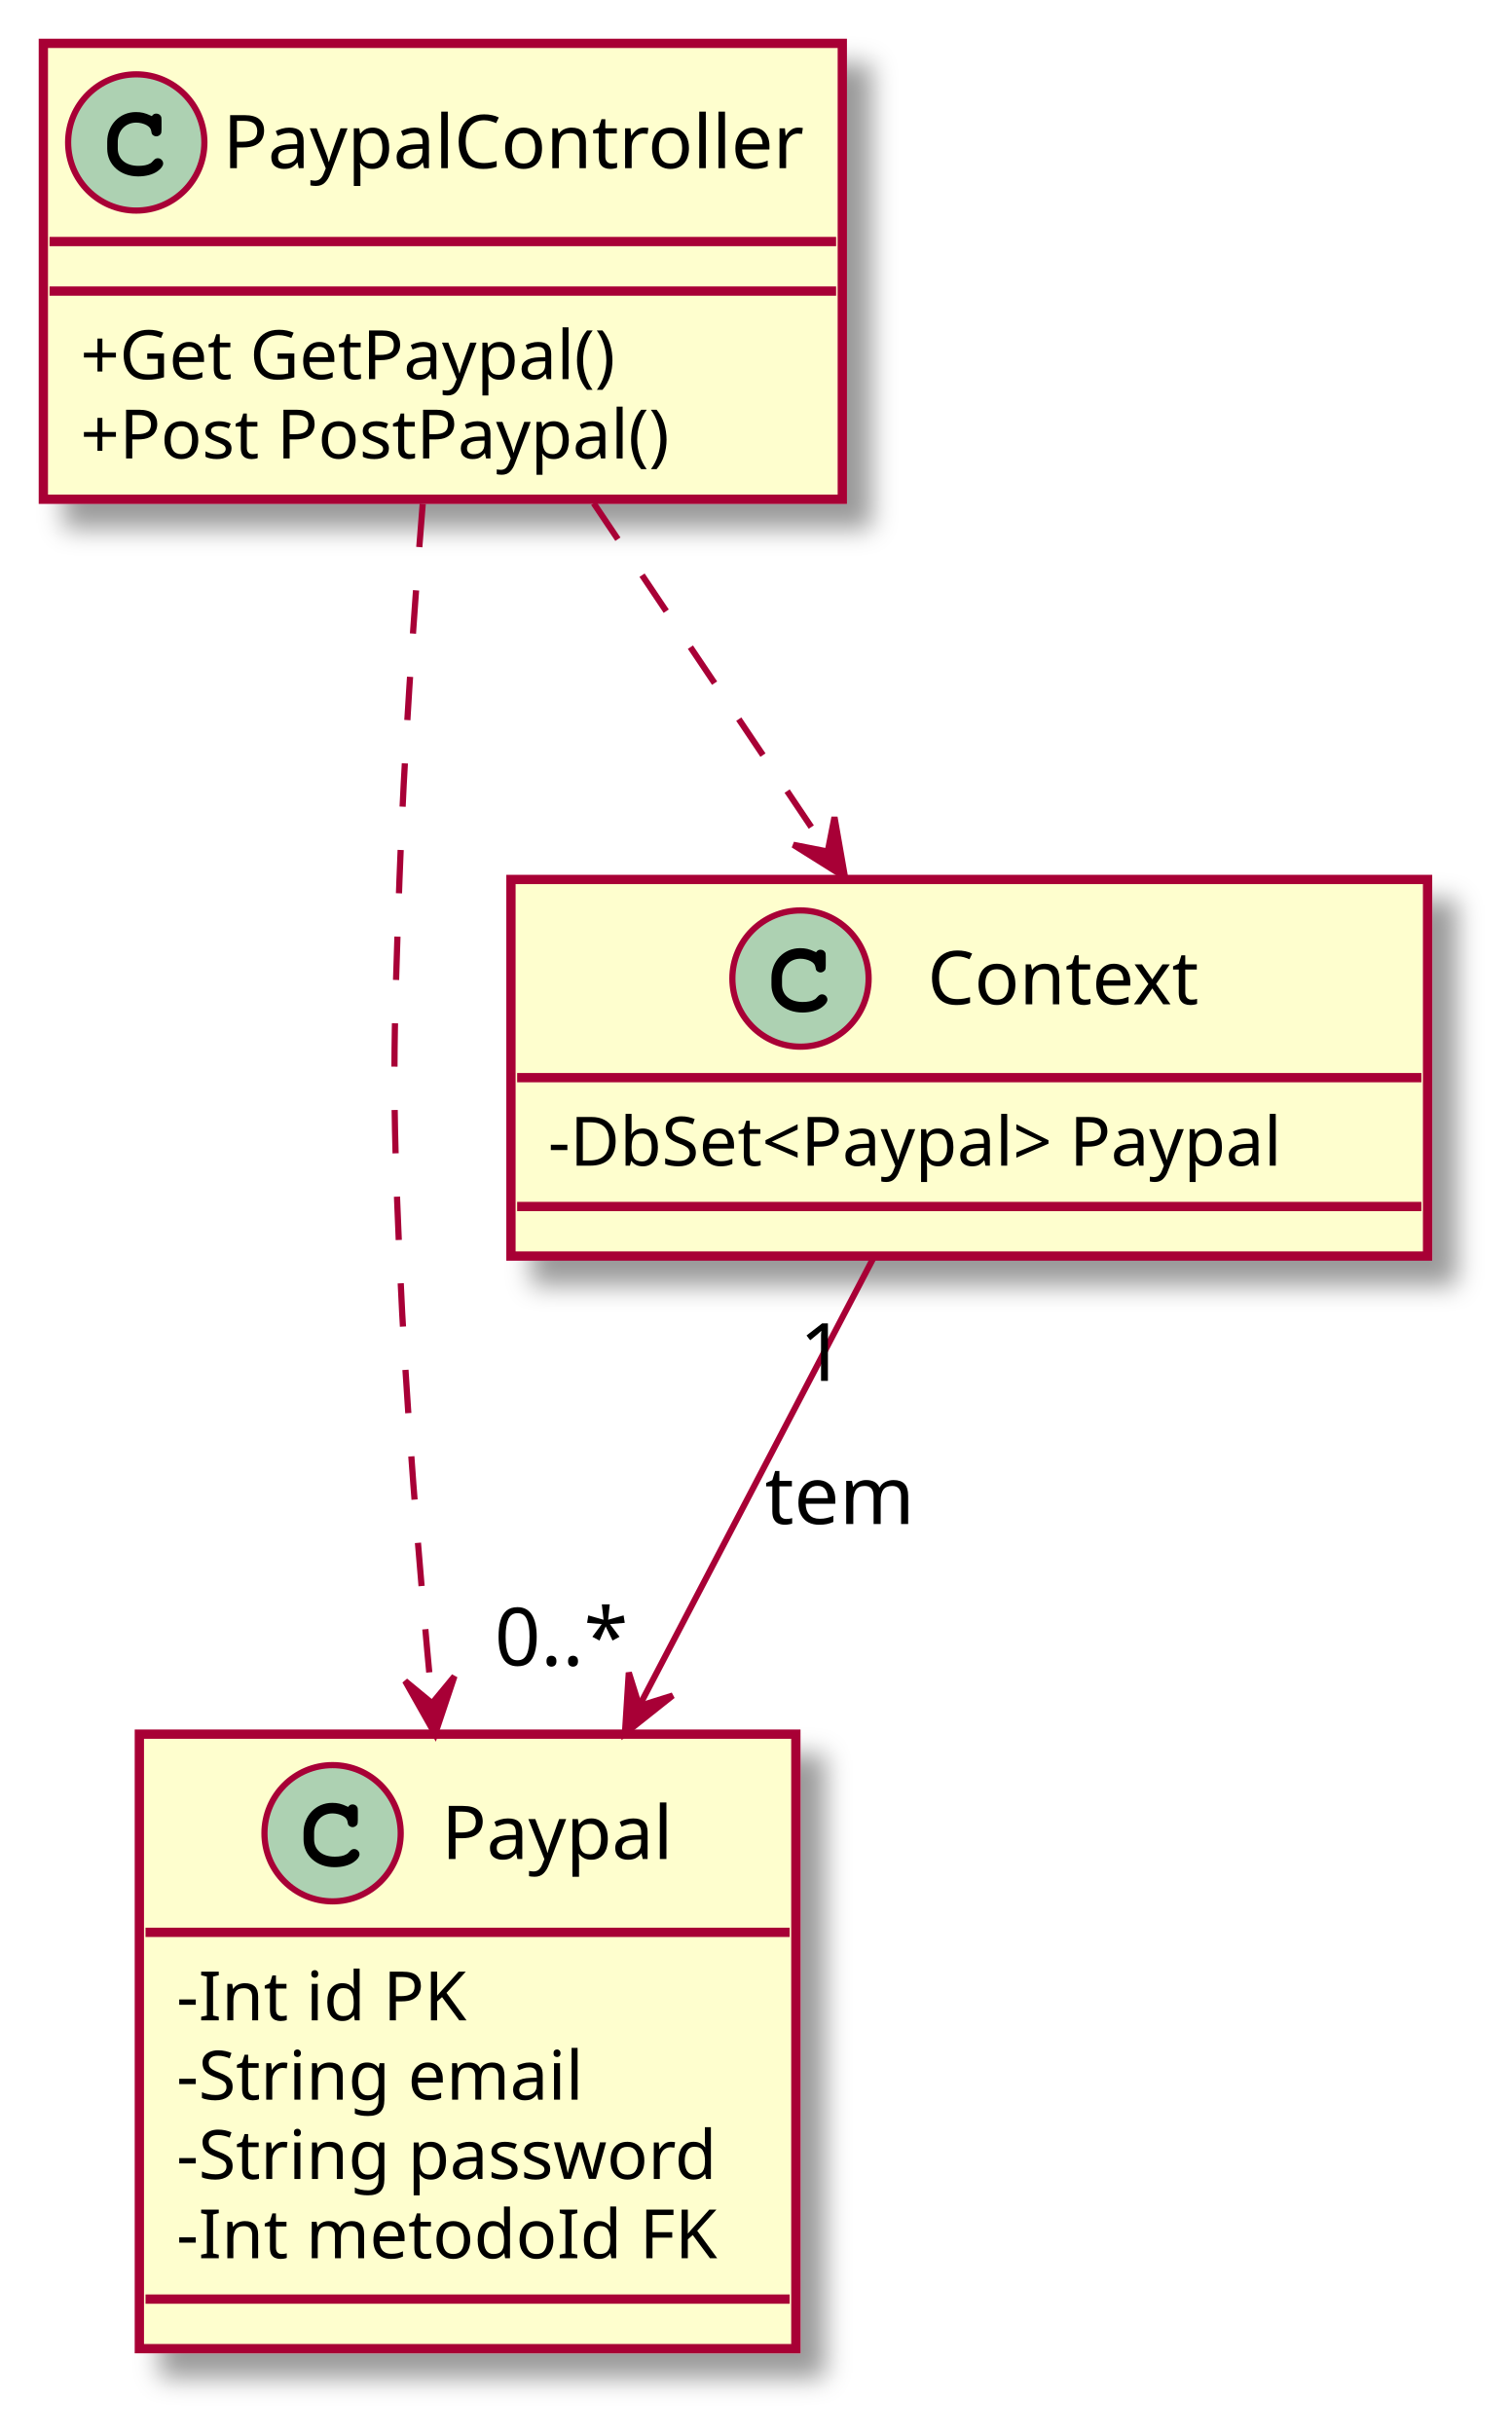
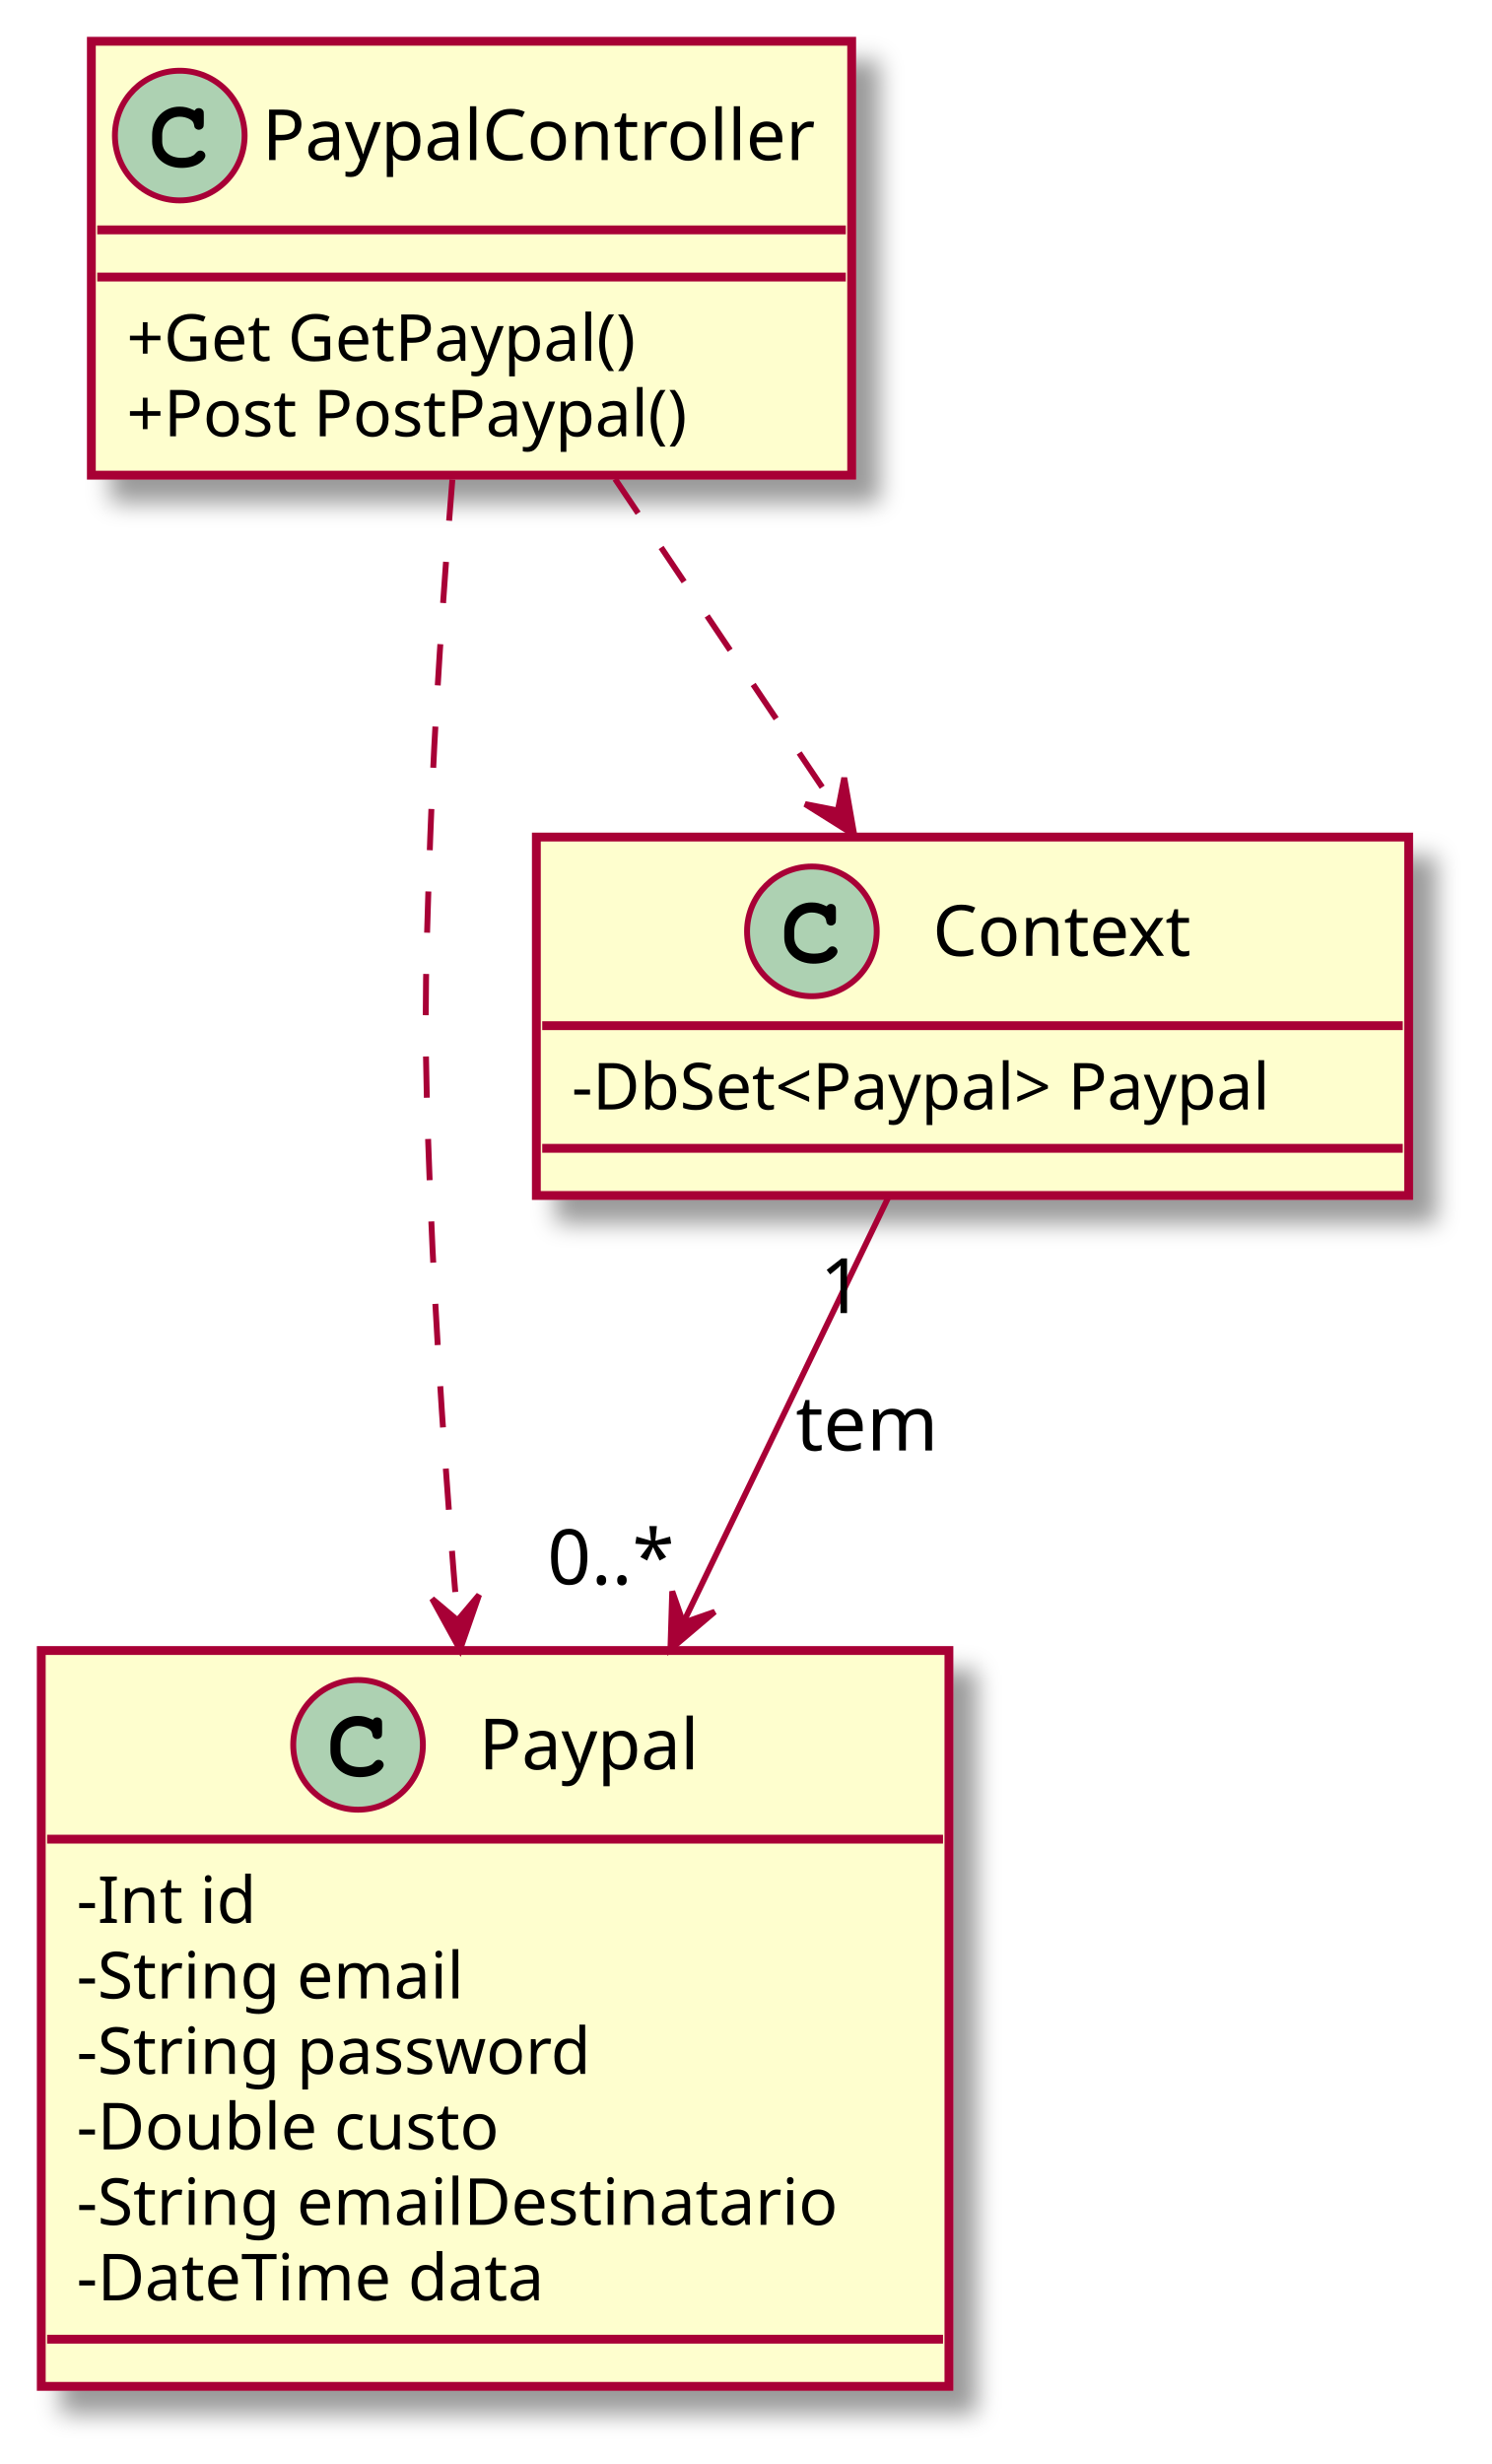
- <svg xmlns="http://www.w3.org/2000/svg" contentScriptType="application/ecmascript" contentStyleType="text/css" height="393px" preserveAspectRatio="none" style="width:244px;height:393px;" version="1.1" viewBox="0 0 244 393" width="244px" zoomAndPan="magnify">
+ <svg xmlns="http://www.w3.org/2000/svg" contentScriptType="application/ecmascript" contentStyleType="text/css" height="418px" preserveAspectRatio="none" style="width:253px;height:418px;" version="1.1" viewBox="0 0 253 418" width="253px" zoomAndPan="magnify">
  <defs>
-     <filter height="300%" id="fcyq4i5y7q923" width="300%" x="-1" y="-1">
+     <filter height="300%" id="fps6tagllx6lx" width="300%" x="-1" y="-1">
      <feGaussianBlur result="blurOut" stdDeviation="2.0" />
      <feColorMatrix in="blurOut" result="blurOut2" type="matrix" values="0 0 0 0 0 0 0 0 0 0 0 0 0 0 0 0 0 0 .4 0" />
      <feOffset dx="4.0" dy="4.0" in="blurOut2" result="blurOut3" />
      <feBlend in="SourceGraphic" in2="blurOut3" mode="normal" />
    </filter>
  </defs>
  <g>
-     <rect codeLine="3" fill="#FEFECE" filter="url(#fcyq4i5y7q923)" height="73.609" id="PaypalController" style="stroke:#A80036;stroke-width:1.5;" width="129" x="7" y="7" />
-     <ellipse cx="22" cy="23" fill="#ADD1B2" rx="11" ry="11" style="stroke:#A80036;stroke-width:1.0;" />
-     <path d="M24.344,18.672 C23.406,18.234 22.812,18.094 21.938,18.094 C19.312,18.094 17.312,20.172 17.312,22.891 L17.312,24.016 C17.312,26.594 19.422,28.484 22.312,28.484 C23.531,28.484 24.688,28.188 25.438,27.641 C26.016,27.234 26.344,26.781 26.344,26.391 C26.344,25.938 25.953,25.547 25.484,25.547 C25.266,25.547 25.062,25.625 24.875,25.812 C24.422,26.297 24.422,26.297 24.234,26.391 C23.812,26.656 23.125,26.781 22.359,26.781 C20.312,26.781 19.016,25.688 19.016,23.984 L19.016,22.891 C19.016,21.109 20.266,19.797 22,19.797 C22.578,19.797 23.188,19.953 23.656,20.203 C24.141,20.484 24.312,20.703 24.406,21.109 C24.469,21.516 24.5,21.641 24.641,21.766 C24.781,21.906 25.016,22.016 25.234,22.016 C25.5,22.016 25.766,21.875 25.938,21.656 C26.047,21.5 26.078,21.312 26.078,20.891 L26.078,19.469 C26.078,19.031 26.062,18.906 25.969,18.75 C25.812,18.484 25.531,18.344 25.234,18.344 C24.938,18.344 24.734,18.438 24.516,18.75 L24.344,18.672 Z " fill="#000000" />
-     <text fill="#000000" font-family="sans-serif" font-size="12" lengthAdjust="spacing" textLength="97" x="36" y="27.154">PaypalController</text>
-     <line style="stroke:#A80036;stroke-width:1.5;" x1="8" x2="135" y1="39" y2="39" />
-     <line style="stroke:#A80036;stroke-width:1.5;" x1="8" x2="135" y1="47" y2="47" />
-     <text fill="#000000" font-family="sans-serif" font-size="11" lengthAdjust="spacing" textLength="100" x="13" y="61.21">+Get GetPaypal()</text>
-     <text fill="#000000" font-family="sans-serif" font-size="11" lengthAdjust="spacing" textLength="104" x="13" y="74.015">+Post PostPaypal()</text>
-     <rect codeLine="8" fill="#FEFECE" filter="url(#fcyq4i5y7q923)" height="99.219" id="Paypal" style="stroke:#A80036;stroke-width:1.5;" width="106" x="22.5" y="280" />
-     <ellipse cx="53.7" cy="296" fill="#ADD1B2" rx="11" ry="11" style="stroke:#A80036;stroke-width:1.0;" />
-     <path d="M56.044,291.672 C55.106,291.234 54.513,291.094 53.638,291.094 C51.013,291.094 49.013,293.172 49.013,295.891 L49.013,297.016 C49.013,299.594 51.122,301.484 54.013,301.484 C55.231,301.484 56.388,301.188 57.138,300.641 C57.716,300.234 58.044,299.781 58.044,299.391 C58.044,298.938 57.653,298.547 57.184,298.547 C56.966,298.547 56.763,298.625 56.575,298.812 C56.122,299.297 56.122,299.297 55.934,299.391 C55.513,299.656 54.825,299.781 54.059,299.781 C52.013,299.781 50.716,298.688 50.716,296.984 L50.716,295.891 C50.716,294.109 51.966,292.797 53.7,292.797 C54.278,292.797 54.888,292.953 55.356,293.203 C55.841,293.484 56.013,293.703 56.106,294.109 C56.169,294.516 56.2,294.641 56.341,294.766 C56.481,294.906 56.716,295.016 56.934,295.016 C57.2,295.016 57.466,294.875 57.638,294.656 C57.747,294.5 57.778,294.312 57.778,293.891 L57.778,292.469 C57.778,292.031 57.763,291.906 57.669,291.75 C57.513,291.484 57.231,291.344 56.934,291.344 C56.638,291.344 56.434,291.438 56.216,291.75 L56.044,291.672 Z " fill="#000000" />
-     <text fill="#000000" font-family="sans-serif" font-size="12" lengthAdjust="spacing" textLength="38" x="71.3" y="300.154">Paypal</text>
-     <line style="stroke:#A80036;stroke-width:1.5;" x1="23.5" x2="127.5" y1="312" y2="312" />
-     <text fill="#000000" font-family="sans-serif" font-size="11" lengthAdjust="spacing" textLength="49" x="28.5" y="326.21">-Int id PK</text>
-     <text fill="#000000" font-family="sans-serif" font-size="11" lengthAdjust="spacing" textLength="73" x="28.5" y="339.015">-String email</text>
-     <text fill="#000000" font-family="sans-serif" font-size="11" lengthAdjust="spacing" textLength="94" x="28.5" y="351.82">-String password</text>
-     <text fill="#000000" font-family="sans-serif" font-size="11" lengthAdjust="spacing" textLength="93" x="28.5" y="364.625">-Int metodoId FK</text>
-     <line style="stroke:#A80036;stroke-width:1.5;" x1="23.5" x2="127.5" y1="371.219" y2="371.219" />
-     <rect codeLine="15" fill="#FEFECE" filter="url(#fcyq4i5y7q923)" height="60.805" id="Context" style="stroke:#A80036;stroke-width:1.5;" width="148" x="82.5" y="142" />
-     <ellipse cx="129.25" cy="158" fill="#ADD1B2" rx="11" ry="11" style="stroke:#A80036;stroke-width:1.0;" />
-     <path d="M131.594,153.672 C130.656,153.234 130.062,153.094 129.188,153.094 C126.562,153.094 124.562,155.172 124.562,157.891 L124.562,159.016 C124.562,161.594 126.672,163.484 129.562,163.484 C130.781,163.484 131.938,163.188 132.688,162.641 C133.266,162.234 133.594,161.781 133.594,161.391 C133.594,160.938 133.203,160.547 132.734,160.547 C132.516,160.547 132.312,160.625 132.125,160.812 C131.672,161.297 131.672,161.297 131.484,161.391 C131.062,161.656 130.375,161.781 129.609,161.781 C127.562,161.781 126.266,160.688 126.266,158.984 L126.266,157.891 C126.266,156.109 127.516,154.797 129.25,154.797 C129.828,154.797 130.438,154.953 130.906,155.203 C131.391,155.484 131.562,155.703 131.656,156.109 C131.719,156.516 131.75,156.641 131.891,156.766 C132.031,156.906 132.266,157.016 132.484,157.016 C132.75,157.016 133.016,156.875 133.188,156.656 C133.297,156.5 133.328,156.312 133.328,155.891 L133.328,154.469 C133.328,154.031 133.312,153.906 133.219,153.75 C133.062,153.484 132.781,153.344 132.484,153.344 C132.188,153.344 131.984,153.438 131.766,153.75 L131.594,153.672 Z " fill="#000000" />
-     <text fill="#000000" font-family="sans-serif" font-size="12" lengthAdjust="spacing" textLength="46" x="149.75" y="162.154">Context</text>
-     <line style="stroke:#A80036;stroke-width:1.5;" x1="83.5" x2="229.5" y1="174" y2="174" />
-     <text fill="#000000" font-family="sans-serif" font-size="11" lengthAdjust="spacing" textLength="136" x="88.5" y="188.21">-DbSet&lt;Paypal&gt; Paypal</text>
-     <line style="stroke:#A80036;stroke-width:1.5;" x1="83.5" x2="229.5" y1="194.805" y2="194.805" />
-     <path codeLine="19" d="M68.253,81.355 C66.787,99.549 65.224,121.921 64.5,142 C63.524,169.094 63.315,175.915 64.5,203 C65.535,226.666 67.663,252.771 69.775,275.015 " fill="none" id="PaypalController-to-Paypal" style="stroke:#A80036;stroke-width:1.0;stroke-dasharray:7.0,7.0;" />
-     <polygon fill="#A80036" points="70.253,279.993,73.376,270.652,69.776,275.016,65.412,271.416,70.253,279.993" style="stroke:#A80036;stroke-width:1.0;" />
-     <path codeLine="20" d="M95.858,81.25 C107.706,98.884 121.871,119.965 133.531,137.316 " fill="none" id="PaypalController-to-Context" style="stroke:#A80036;stroke-width:1.0;stroke-dasharray:7.0,7.0;" />
-     <polygon fill="#A80036" points="136.438,141.643,134.738,131.942,133.649,137.493,128.098,136.404,136.438,141.643" style="stroke:#A80036;stroke-width:1.0;" />
-     <path codeLine="21" d="M141.074,203.019 C130.401,223.443 115.897,251.197 103.243,275.411 " fill="none" id="Context-to-Paypal" style="stroke:#A80036;stroke-width:1.0;" />
-     <polygon fill="#A80036" points="100.904,279.888,108.617,273.764,103.219,275.457,101.527,270.059,100.904,279.888" style="stroke:#A80036;stroke-width:1.0;" />
-     <text fill="#000000" font-family="sans-serif" font-size="13" lengthAdjust="spacing" textLength="26" x="123.5" y="246.067">tem</text>
-     <text fill="#000000" font-family="sans-serif" font-size="13" lengthAdjust="spacing" textLength="8" x="129.067" y="222.961">1</text>
-     <text fill="#000000" font-family="sans-serif" font-size="13" lengthAdjust="spacing" textLength="23" x="79.859" y="268.918">0..*</text>
+     <rect codeLine="3" fill="#FEFECE" filter="url(#fps6tagllx6lx)" height="73.609" id="PaypalController" style="stroke:#A80036;stroke-width:1.5;" width="129" x="15.5" y="7" />
+     <ellipse cx="30.5" cy="23" fill="#ADD1B2" rx="11" ry="11" style="stroke:#A80036;stroke-width:1.0;" />
+     <path d="M32.844,18.672 C31.906,18.234 31.312,18.094 30.438,18.094 C27.812,18.094 25.812,20.172 25.812,22.891 L25.812,24.016 C25.812,26.594 27.922,28.484 30.812,28.484 C32.031,28.484 33.188,28.188 33.938,27.641 C34.516,27.234 34.844,26.781 34.844,26.391 C34.844,25.938 34.453,25.547 33.984,25.547 C33.766,25.547 33.562,25.625 33.375,25.812 C32.922,26.297 32.922,26.297 32.734,26.391 C32.312,26.656 31.625,26.781 30.859,26.781 C28.812,26.781 27.516,25.688 27.516,23.984 L27.516,22.891 C27.516,21.109 28.766,19.797 30.5,19.797 C31.078,19.797 31.688,19.953 32.156,20.203 C32.641,20.484 32.812,20.703 32.906,21.109 C32.969,21.516 33,21.641 33.141,21.766 C33.281,21.906 33.516,22.016 33.734,22.016 C34,22.016 34.266,21.875 34.438,21.656 C34.547,21.5 34.578,21.312 34.578,20.891 L34.578,19.469 C34.578,19.031 34.562,18.906 34.469,18.75 C34.312,18.484 34.031,18.344 33.734,18.344 C33.438,18.344 33.234,18.438 33.016,18.75 L32.844,18.672 Z " fill="#000000" />
+     <text fill="#000000" font-family="sans-serif" font-size="12" lengthAdjust="spacing" textLength="97" x="44.5" y="27.154">PaypalController</text>
+     <line style="stroke:#A80036;stroke-width:1.5;" x1="16.5" x2="143.5" y1="39" y2="39" />
+     <line style="stroke:#A80036;stroke-width:1.5;" x1="16.5" x2="143.5" y1="47" y2="47" />
+     <text fill="#000000" font-family="sans-serif" font-size="11" lengthAdjust="spacing" textLength="100" x="21.5" y="61.21">+Get GetPaypal()</text>
+     <text fill="#000000" font-family="sans-serif" font-size="11" lengthAdjust="spacing" textLength="104" x="21.5" y="74.015">+Post PostPaypal()</text>
+     <rect codeLine="8" fill="#FEFECE" filter="url(#fps6tagllx6lx)" height="124.828" id="Paypal" style="stroke:#A80036;stroke-width:1.5;" width="154" x="7" y="280" />
+     <ellipse cx="60.75" cy="296" fill="#ADD1B2" rx="11" ry="11" style="stroke:#A80036;stroke-width:1.0;" />
+     <path d="M63.094,291.672 C62.156,291.234 61.562,291.094 60.688,291.094 C58.062,291.094 56.062,293.172 56.062,295.891 L56.062,297.016 C56.062,299.594 58.172,301.484 61.062,301.484 C62.281,301.484 63.438,301.188 64.188,300.641 C64.766,300.234 65.094,299.781 65.094,299.391 C65.094,298.938 64.703,298.547 64.234,298.547 C64.016,298.547 63.812,298.625 63.625,298.812 C63.172,299.297 63.172,299.297 62.984,299.391 C62.562,299.656 61.875,299.781 61.109,299.781 C59.062,299.781 57.766,298.688 57.766,296.984 L57.766,295.891 C57.766,294.109 59.016,292.797 60.75,292.797 C61.328,292.797 61.938,292.953 62.406,293.203 C62.891,293.484 63.062,293.703 63.156,294.109 C63.219,294.516 63.25,294.641 63.391,294.766 C63.531,294.906 63.766,295.016 63.984,295.016 C64.25,295.016 64.516,294.875 64.688,294.656 C64.797,294.5 64.828,294.312 64.828,293.891 L64.828,292.469 C64.828,292.031 64.812,291.906 64.719,291.75 C64.562,291.484 64.281,291.344 63.984,291.344 C63.688,291.344 63.484,291.438 63.266,291.75 L63.094,291.672 Z " fill="#000000" />
+     <text fill="#000000" font-family="sans-serif" font-size="12" lengthAdjust="spacing" textLength="38" x="81.25" y="300.154">Paypal</text>
+     <line style="stroke:#A80036;stroke-width:1.5;" x1="8" x2="160" y1="312" y2="312" />
+     <text fill="#000000" font-family="sans-serif" font-size="11" lengthAdjust="spacing" textLength="32" x="13" y="326.21">-Int id</text>
+     <text fill="#000000" font-family="sans-serif" font-size="11" lengthAdjust="spacing" textLength="73" x="13" y="339.015">-String email</text>
+     <text fill="#000000" font-family="sans-serif" font-size="11" lengthAdjust="spacing" textLength="94" x="13" y="351.82">-String password</text>
+     <text fill="#000000" font-family="sans-serif" font-size="11" lengthAdjust="spacing" textLength="79" x="13" y="364.625">-Double custo</text>
+     <text fill="#000000" font-family="sans-serif" font-size="11" lengthAdjust="spacing" textLength="142" x="13" y="377.429">-String emailDestinatario</text>
+     <text fill="#000000" font-family="sans-serif" font-size="11" lengthAdjust="spacing" textLength="90" x="13" y="390.234">-DateTime data</text>
+     <line style="stroke:#A80036;stroke-width:1.5;" x1="8" x2="160" y1="396.828" y2="396.828" />
+     <rect codeLine="17" fill="#FEFECE" filter="url(#fps6tagllx6lx)" height="60.805" id="Context" style="stroke:#A80036;stroke-width:1.5;" width="148" x="91" y="142" />
+     <ellipse cx="137.75" cy="158" fill="#ADD1B2" rx="11" ry="11" style="stroke:#A80036;stroke-width:1.0;" />
+     <path d="M140.094,153.672 C139.156,153.234 138.562,153.094 137.688,153.094 C135.062,153.094 133.062,155.172 133.062,157.891 L133.062,159.016 C133.062,161.594 135.172,163.484 138.062,163.484 C139.281,163.484 140.438,163.188 141.188,162.641 C141.766,162.234 142.094,161.781 142.094,161.391 C142.094,160.938 141.703,160.547 141.234,160.547 C141.016,160.547 140.812,160.625 140.625,160.812 C140.172,161.297 140.172,161.297 139.984,161.391 C139.562,161.656 138.875,161.781 138.109,161.781 C136.062,161.781 134.766,160.688 134.766,158.984 L134.766,157.891 C134.766,156.109 136.016,154.797 137.75,154.797 C138.328,154.797 138.938,154.953 139.406,155.203 C139.891,155.484 140.062,155.703 140.156,156.109 C140.219,156.516 140.25,156.641 140.391,156.766 C140.531,156.906 140.766,157.016 140.984,157.016 C141.25,157.016 141.516,156.875 141.688,156.656 C141.797,156.5 141.828,156.312 141.828,155.891 L141.828,154.469 C141.828,154.031 141.812,153.906 141.719,153.75 C141.562,153.484 141.281,153.344 140.984,153.344 C140.688,153.344 140.484,153.438 140.266,153.75 L140.094,153.672 Z " fill="#000000" />
+     <text fill="#000000" font-family="sans-serif" font-size="12" lengthAdjust="spacing" textLength="46" x="158.25" y="162.154">Context</text>
+     <line style="stroke:#A80036;stroke-width:1.5;" x1="92" x2="238" y1="174" y2="174" />
+     <text fill="#000000" font-family="sans-serif" font-size="11" lengthAdjust="spacing" textLength="136" x="97" y="188.21">-DbSet&lt;Paypal&gt; Paypal</text>
+     <line style="stroke:#A80036;stroke-width:1.5;" x1="92" x2="238" y1="194.805" y2="194.805" />
+     <path codeLine="21" d="M76.753,81.355 C75.287,99.549 73.724,121.921 73,142 C72.024,169.094 71.926,175.91 73,203 C73.928,226.416 75.736,252.006 77.623,274.747 " fill="none" id="PaypalController-to-Paypal" style="stroke:#A80036;stroke-width:1.0;stroke-dasharray:7.0,7.0;" />
+     <polygon fill="#A80036" points="78.052,279.856,81.284,270.553,77.633,274.874,73.312,271.223,78.052,279.856" style="stroke:#A80036;stroke-width:1.0;" />
+     <path codeLine="22" d="M104.358,81.25 C116.206,98.884 130.371,119.965 142.031,137.316 " fill="none" id="PaypalController-to-Context" style="stroke:#A80036;stroke-width:1.0;stroke-dasharray:7.0,7.0;" />
+     <polygon fill="#A80036" points="144.938,141.643,143.238,131.942,142.149,137.493,136.598,136.404,144.938,141.643" style="stroke:#A80036;stroke-width:1.0;" />
+     <path codeLine="23" d="M150.705,203.148 C141.085,223.101 128.008,250.224 115.981,275.169 " fill="none" id="Context-to-Paypal" style="stroke:#A80036;stroke-width:1.0;" />
+     <polygon fill="#A80036" points="113.749,279.799,121.261,273.43,115.921,275.295,114.055,269.955,113.749,279.799" style="stroke:#A80036;stroke-width:1.0;" />
+     <text fill="#000000" font-family="sans-serif" font-size="13" lengthAdjust="spacing" textLength="26" x="135" y="246.067">tem</text>
+     <text fill="#000000" font-family="sans-serif" font-size="13" lengthAdjust="spacing" textLength="8" x="139.103" y="222.758">1</text>
+     <text fill="#000000" font-family="sans-serif" font-size="13" lengthAdjust="spacing" textLength="23" x="92.859" y="268.767">0..*</text>
  </g>
</svg>
